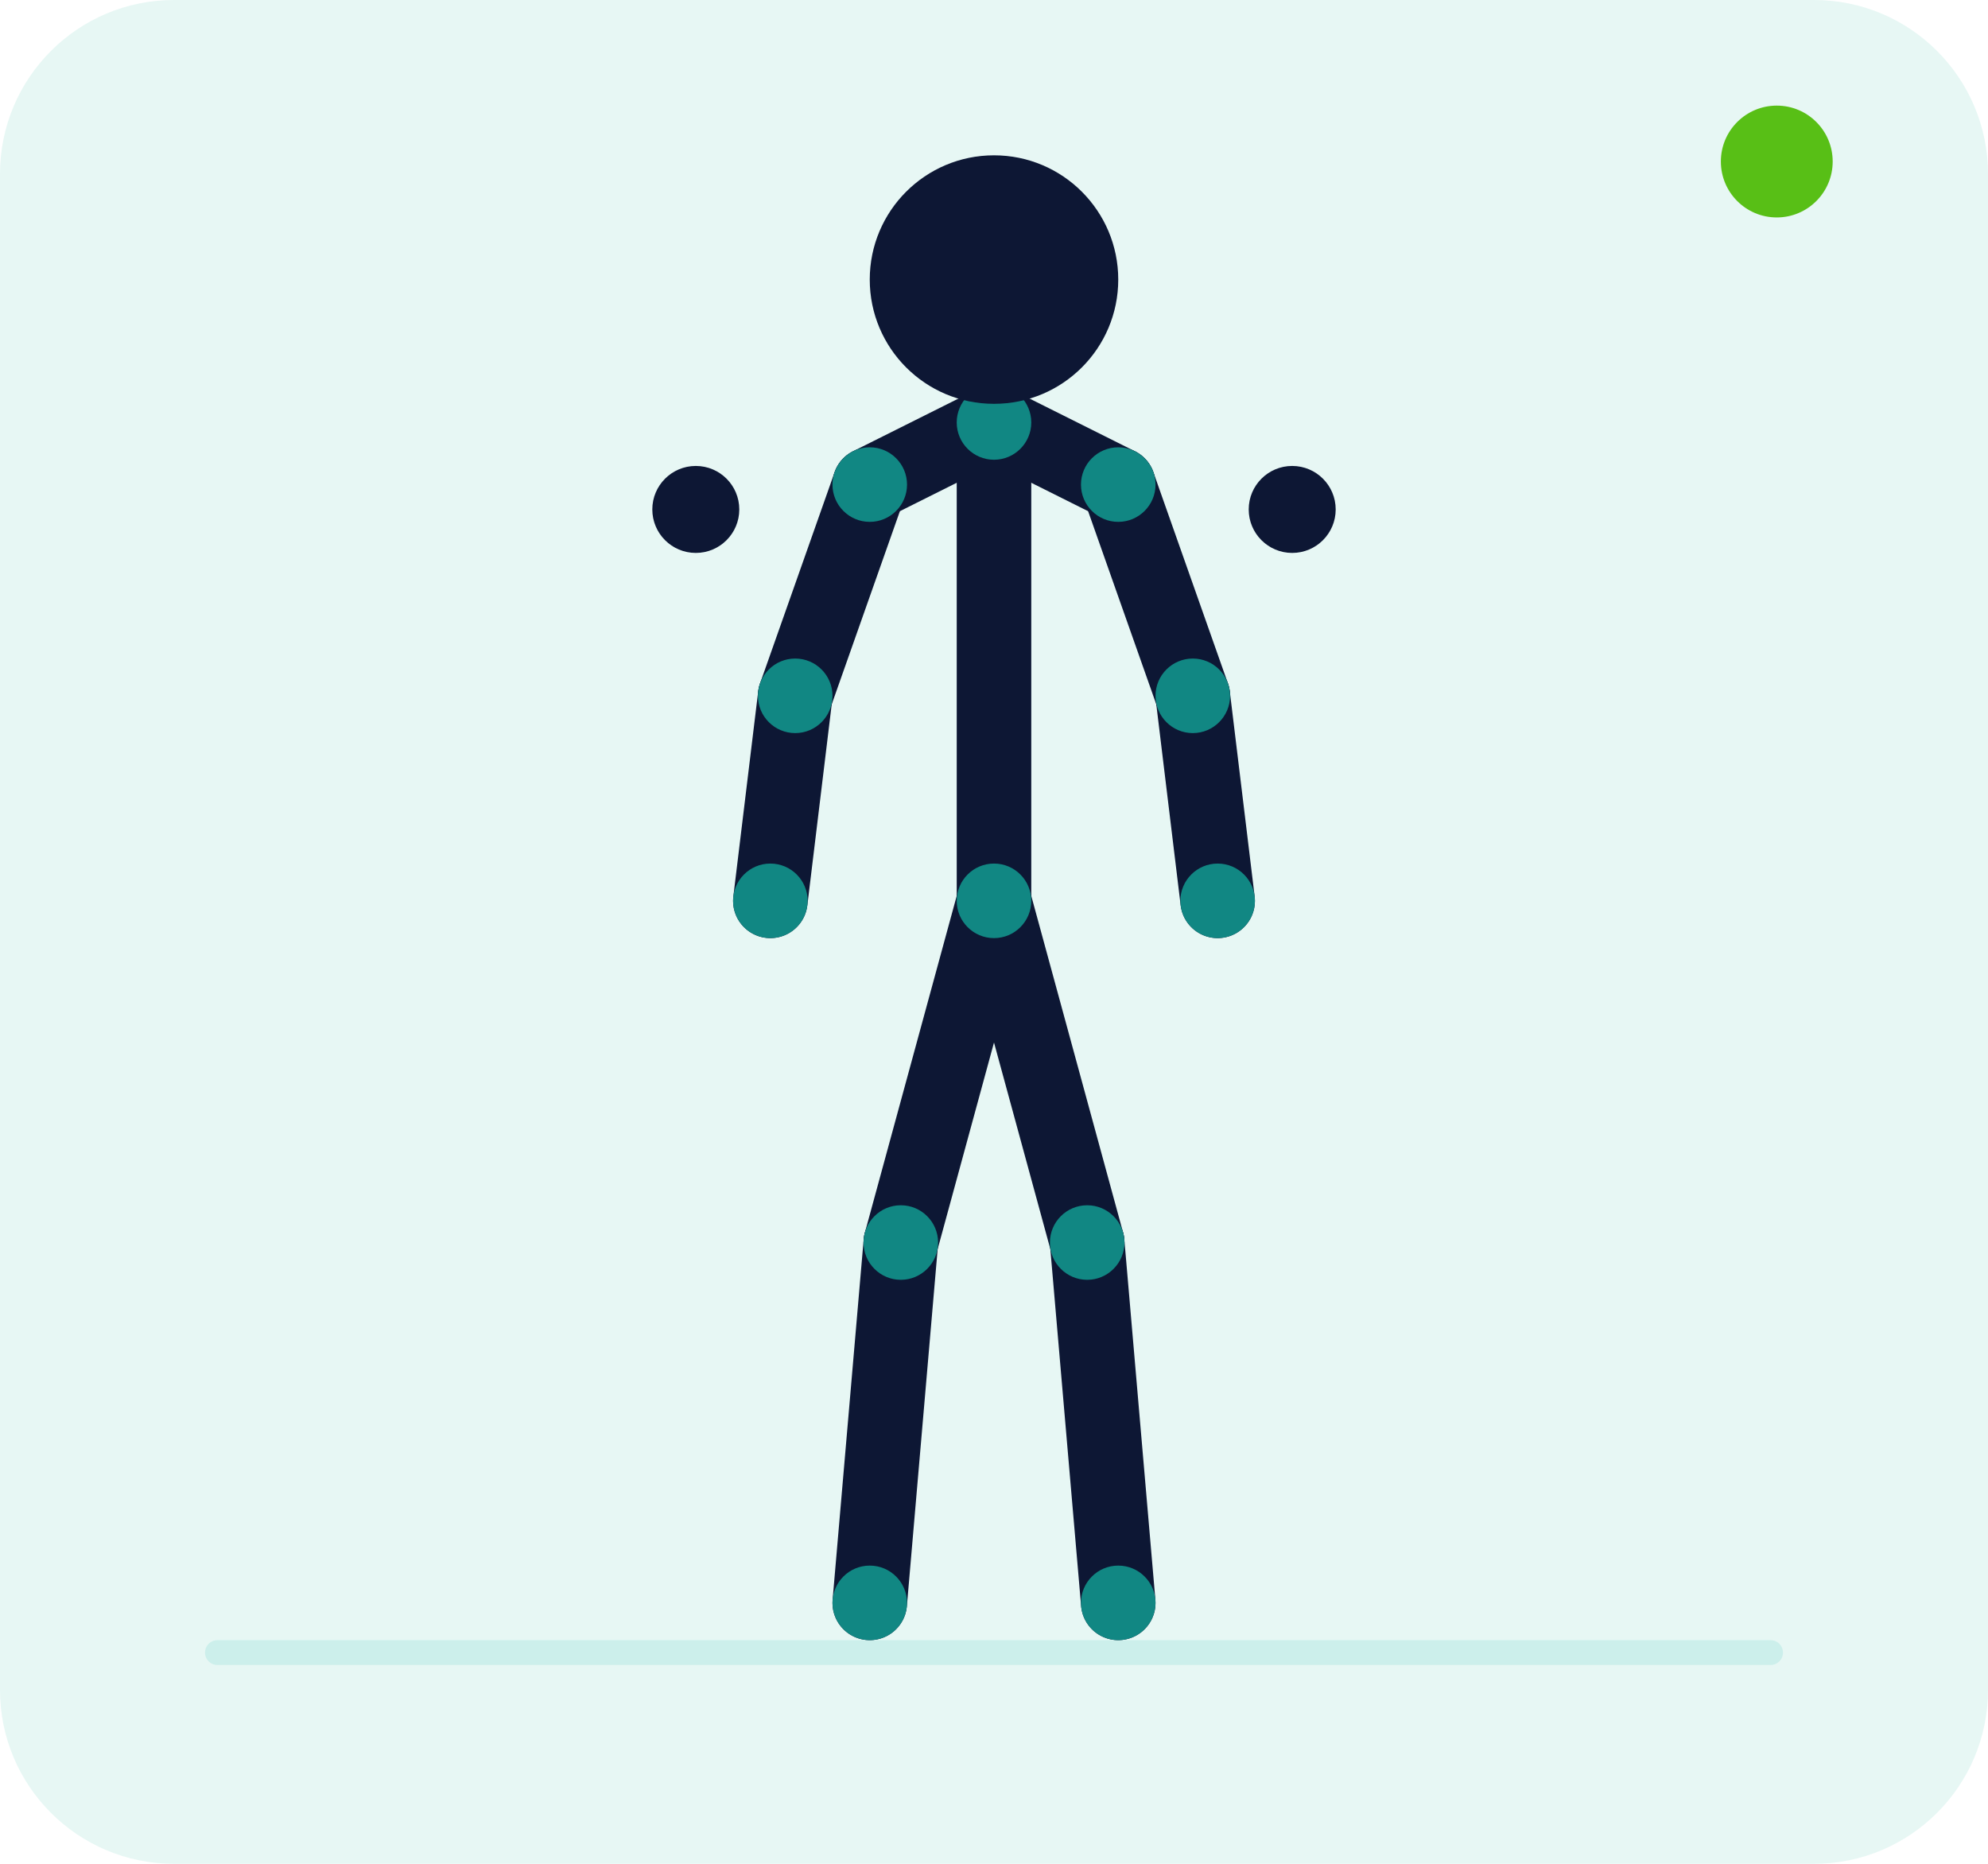
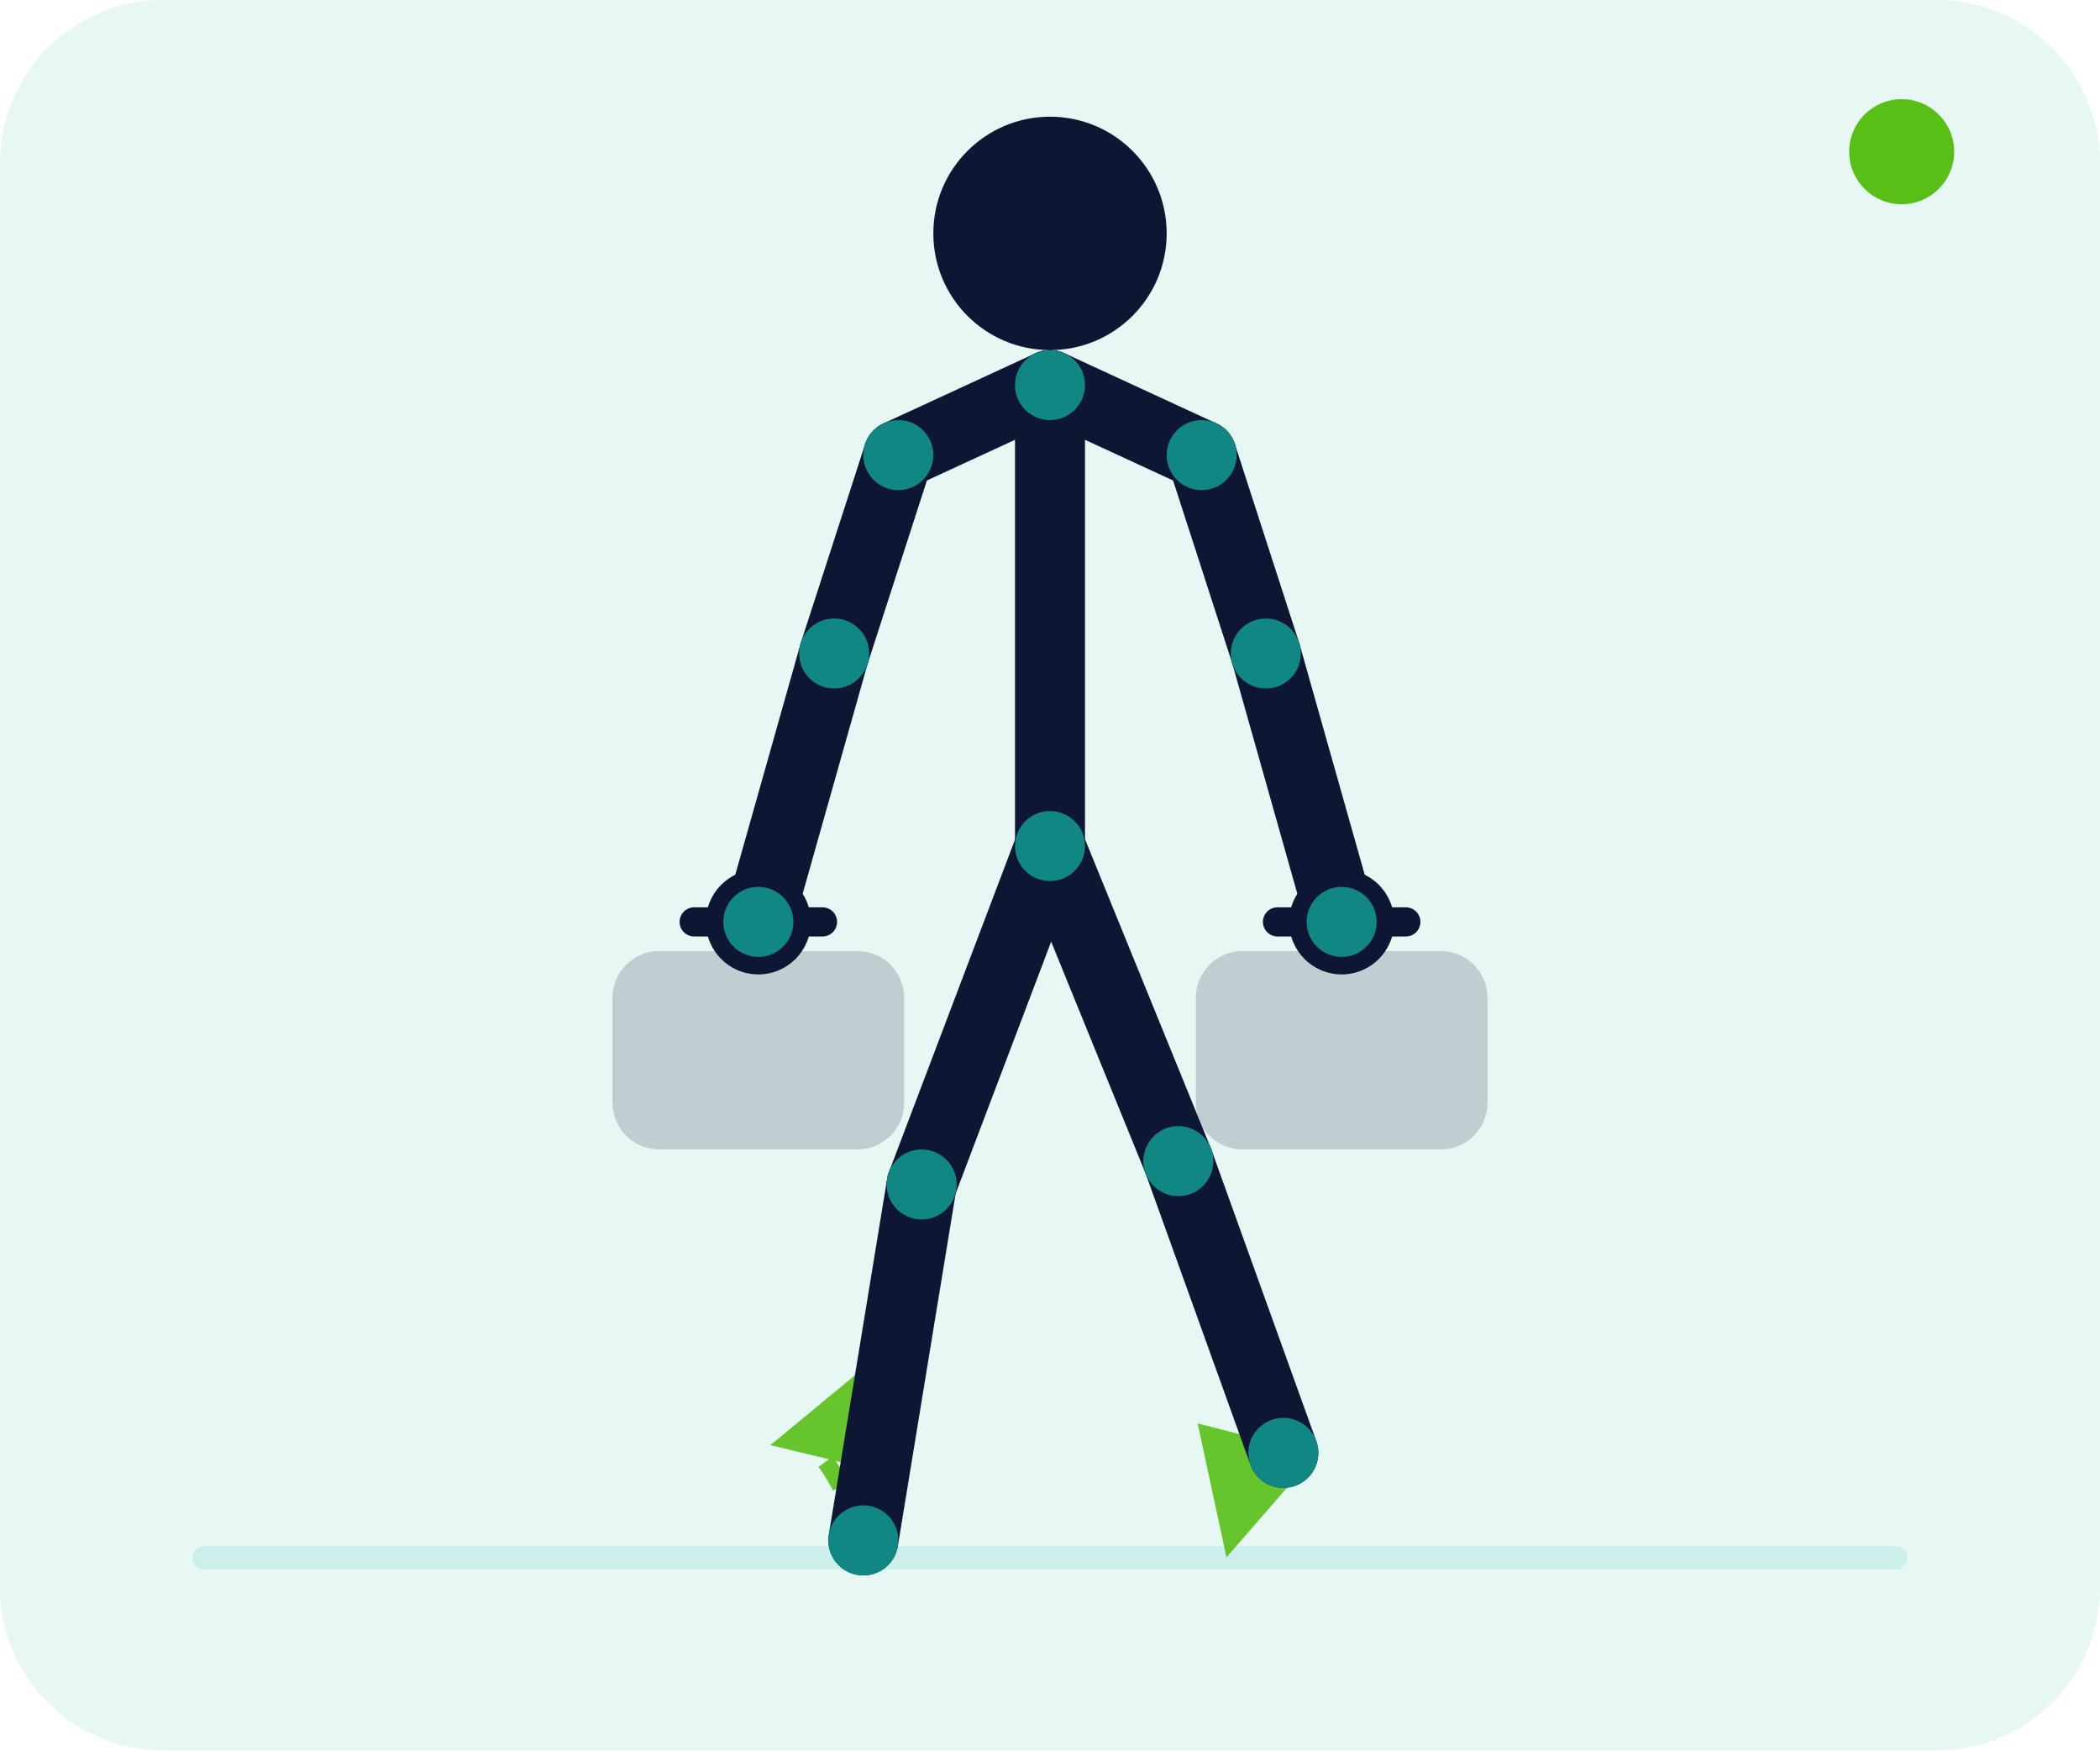
- <svg xmlns="http://www.w3.org/2000/svg" viewBox="0 0 320 300" role="img" aria-labelledby="title desc">
-   <rect width="320" height="300" rx="28" fill="#e7f7f4" />
-   <path d="M35 266h250" stroke="#ccefeb" stroke-width="4" stroke-linecap="round" />
-   <g fill="#0d1734">
-     <circle cx="112" cy="82" r="7" />
-     <circle cx="208" cy="82" r="7" />
-   </g>
+ <svg xmlns="http://www.w3.org/2000/svg" viewBox="0 0 360 300" role="img" aria-labelledby="title desc">
+   <defs>
+     <marker id="arrow" markerWidth="7" markerHeight="7" refX="6" refY="3.5" orient="auto">
+       <path d="M0 0L7 3.5L0 7z" fill="#58bf16" />
+     </marker>
+   </defs>
+   <rect width="360" height="300" rx="28" fill="#e7f7f4" />
+   <path d="M35 267h290" stroke="#ccefeb" stroke-width="4" stroke-linecap="round" />
+   <path d="M148 264 Q141.5 245.5 135 247" fill="none" stroke="#58bf16" stroke-width="3" stroke-dasharray="5 5" marker-end="url(#arrow)" opacity=".9" />
+   <path d="M220 249 Q215.5 246.5 211 264" fill="none" stroke="#58bf16" stroke-width="3" stroke-dasharray="5 5" marker-end="url(#arrow)" opacity=".9" />
+   <circle cx="130" cy="158" r="9" fill="#0d1734">
+     <animate attributeName="cx" values="130;130;130" dur="2.8s" repeatCount="indefinite" keyTimes="0;.5;1" calcMode="spline" keySplines=".4 0 .2 1;.4 0 .2 1" />
+     <animate attributeName="cy" values="158;158;158" dur="2.8s" repeatCount="indefinite" keyTimes="0;.5;1" calcMode="spline" keySplines=".4 0 .2 1;.4 0 .2 1" />
+   </circle>
+   <line x1="119" y1="158" x2="141" y2="158" stroke="#0d1734" stroke-width="5" stroke-linecap="round">
+     <animate attributeName="x1" values="119;119;119" dur="2.8s" repeatCount="indefinite" keyTimes="0;.5;1" calcMode="spline" keySplines=".4 0 .2 1;.4 0 .2 1" />
+     <animate attributeName="y1" values="158;158;158" dur="2.8s" repeatCount="indefinite" keyTimes="0;.5;1" calcMode="spline" keySplines=".4 0 .2 1;.4 0 .2 1" />
+     <animate attributeName="x2" values="141;141;141" dur="2.8s" repeatCount="indefinite" keyTimes="0;.5;1" calcMode="spline" keySplines=".4 0 .2 1;.4 0 .2 1" />
+     <animate attributeName="y2" values="158;158;158" dur="2.8s" repeatCount="indefinite" keyTimes="0;.5;1" calcMode="spline" keySplines=".4 0 .2 1;.4 0 .2 1" />
+   </line>
+   <circle cx="230" cy="158" r="9" fill="#0d1734">
+     <animate attributeName="cx" values="230;230;230" dur="2.8s" repeatCount="indefinite" keyTimes="0;.5;1" calcMode="spline" keySplines=".4 0 .2 1;.4 0 .2 1" />
+     <animate attributeName="cy" values="158;158;158" dur="2.8s" repeatCount="indefinite" keyTimes="0;.5;1" calcMode="spline" keySplines=".4 0 .2 1;.4 0 .2 1" />
+   </circle>
+   <line x1="219" y1="158" x2="241" y2="158" stroke="#0d1734" stroke-width="5" stroke-linecap="round">
+     <animate attributeName="x1" values="219;219;219" dur="2.8s" repeatCount="indefinite" keyTimes="0;.5;1" calcMode="spline" keySplines=".4 0 .2 1;.4 0 .2 1" />
+     <animate attributeName="y1" values="158;158;158" dur="2.8s" repeatCount="indefinite" keyTimes="0;.5;1" calcMode="spline" keySplines=".4 0 .2 1;.4 0 .2 1" />
+     <animate attributeName="x2" values="241;241;241" dur="2.8s" repeatCount="indefinite" keyTimes="0;.5;1" calcMode="spline" keySplines=".4 0 .2 1;.4 0 .2 1" />
+     <animate attributeName="y2" values="158;158;158" dur="2.8s" repeatCount="indefinite" keyTimes="0;.5;1" calcMode="spline" keySplines=".4 0 .2 1;.4 0 .2 1" />
+   </line>
+   <rect x="105" y="163" width="50" height="34" rx="8" fill="#0d1734" opacity=".18" />
+   <rect x="205" y="163" width="50" height="34" rx="8" fill="#0d1734" opacity=".18" />
  <g>
-     <line x1="160" y1="68" x2="140" y2="78" stroke="#0d1734" stroke-width="12" stroke-linecap="round">
-       <animate attributeName="x1" values="160;160;160" dur="2.4s" repeatCount="indefinite" keyTimes="0;.5;1" calcMode="spline" keySplines=".4 0 .2 1;.4 0 .2 1" />
-       <animate attributeName="y1" values="68;68;68" dur="2.4s" repeatCount="indefinite" keyTimes="0;.5;1" calcMode="spline" keySplines=".4 0 .2 1;.4 0 .2 1" />
-       <animate attributeName="x2" values="140;140;140" dur="2.4s" repeatCount="indefinite" keyTimes="0;.5;1" calcMode="spline" keySplines=".4 0 .2 1;.4 0 .2 1" />
-       <animate attributeName="y2" values="78;78;78" dur="2.4s" repeatCount="indefinite" keyTimes="0;.5;1" calcMode="spline" keySplines=".4 0 .2 1;.4 0 .2 1" />
+     <line x1="180" y1="66" x2="154" y2="78" stroke="#0d1734" stroke-width="12" stroke-linecap="round">
+       <animate attributeName="x1" values="180;180;180" dur="2.8s" repeatCount="indefinite" keyTimes="0;.5;1" calcMode="spline" keySplines=".4 0 .2 1;.4 0 .2 1" />
+       <animate attributeName="y1" values="66;66;66" dur="2.8s" repeatCount="indefinite" keyTimes="0;.5;1" calcMode="spline" keySplines=".4 0 .2 1;.4 0 .2 1" />
+       <animate attributeName="x2" values="154;154;154" dur="2.8s" repeatCount="indefinite" keyTimes="0;.5;1" calcMode="spline" keySplines=".4 0 .2 1;.4 0 .2 1" />
+       <animate attributeName="y2" values="78;78;78" dur="2.8s" repeatCount="indefinite" keyTimes="0;.5;1" calcMode="spline" keySplines=".4 0 .2 1;.4 0 .2 1" />
    </line>
-     <line x1="160" y1="68" x2="180" y2="78" stroke="#0d1734" stroke-width="12" stroke-linecap="round">
-       <animate attributeName="x1" values="160;160;160" dur="2.4s" repeatCount="indefinite" keyTimes="0;.5;1" calcMode="spline" keySplines=".4 0 .2 1;.4 0 .2 1" />
-       <animate attributeName="y1" values="68;68;68" dur="2.4s" repeatCount="indefinite" keyTimes="0;.5;1" calcMode="spline" keySplines=".4 0 .2 1;.4 0 .2 1" />
-       <animate attributeName="x2" values="180;180;180" dur="2.4s" repeatCount="indefinite" keyTimes="0;.5;1" calcMode="spline" keySplines=".4 0 .2 1;.4 0 .2 1" />
-       <animate attributeName="y2" values="78;78;78" dur="2.4s" repeatCount="indefinite" keyTimes="0;.5;1" calcMode="spline" keySplines=".4 0 .2 1;.4 0 .2 1" />
+     <line x1="180" y1="66" x2="206" y2="78" stroke="#0d1734" stroke-width="12" stroke-linecap="round">
+       <animate attributeName="x1" values="180;180;180" dur="2.8s" repeatCount="indefinite" keyTimes="0;.5;1" calcMode="spline" keySplines=".4 0 .2 1;.4 0 .2 1" />
+       <animate attributeName="y1" values="66;66;66" dur="2.8s" repeatCount="indefinite" keyTimes="0;.5;1" calcMode="spline" keySplines=".4 0 .2 1;.4 0 .2 1" />
+       <animate attributeName="x2" values="206;206;206" dur="2.8s" repeatCount="indefinite" keyTimes="0;.5;1" calcMode="spline" keySplines=".4 0 .2 1;.4 0 .2 1" />
+       <animate attributeName="y2" values="78;78;78" dur="2.8s" repeatCount="indefinite" keyTimes="0;.5;1" calcMode="spline" keySplines=".4 0 .2 1;.4 0 .2 1" />
    </line>
-     <line x1="160" y1="68" x2="160" y2="145" stroke="#0d1734" stroke-width="12" stroke-linecap="round">
-       <animate attributeName="x1" values="160;160;160" dur="2.4s" repeatCount="indefinite" keyTimes="0;.5;1" calcMode="spline" keySplines=".4 0 .2 1;.4 0 .2 1" />
-       <animate attributeName="y1" values="68;68;68" dur="2.4s" repeatCount="indefinite" keyTimes="0;.5;1" calcMode="spline" keySplines=".4 0 .2 1;.4 0 .2 1" />
-       <animate attributeName="x2" values="160;160;160" dur="2.4s" repeatCount="indefinite" keyTimes="0;.5;1" calcMode="spline" keySplines=".4 0 .2 1;.4 0 .2 1" />
-       <animate attributeName="y2" values="145;145;145" dur="2.4s" repeatCount="indefinite" keyTimes="0;.5;1" calcMode="spline" keySplines=".4 0 .2 1;.4 0 .2 1" />
+     <line x1="180" y1="66" x2="180" y2="145" stroke="#0d1734" stroke-width="12" stroke-linecap="round">
+       <animate attributeName="x1" values="180;180;180" dur="2.8s" repeatCount="indefinite" keyTimes="0;.5;1" calcMode="spline" keySplines=".4 0 .2 1;.4 0 .2 1" />
+       <animate attributeName="y1" values="66;66;66" dur="2.8s" repeatCount="indefinite" keyTimes="0;.5;1" calcMode="spline" keySplines=".4 0 .2 1;.4 0 .2 1" />
+       <animate attributeName="x2" values="180;180;180" dur="2.8s" repeatCount="indefinite" keyTimes="0;.5;1" calcMode="spline" keySplines=".4 0 .2 1;.4 0 .2 1" />
+       <animate attributeName="y2" values="145;145;145" dur="2.8s" repeatCount="indefinite" keyTimes="0;.5;1" calcMode="spline" keySplines=".4 0 .2 1;.4 0 .2 1" />
    </line>
-     <line x1="140" y1="78" x2="128" y2="112" stroke="#0d1734" stroke-width="12" stroke-linecap="round">
-       <animate attributeName="x1" values="140;140;140" dur="2.4s" repeatCount="indefinite" keyTimes="0;.5;1" calcMode="spline" keySplines=".4 0 .2 1;.4 0 .2 1" />
-       <animate attributeName="y1" values="78;78;78" dur="2.4s" repeatCount="indefinite" keyTimes="0;.5;1" calcMode="spline" keySplines=".4 0 .2 1;.4 0 .2 1" />
-       <animate attributeName="x2" values="128;128;128" dur="2.4s" repeatCount="indefinite" keyTimes="0;.5;1" calcMode="spline" keySplines=".4 0 .2 1;.4 0 .2 1" />
-       <animate attributeName="y2" values="112;112;112" dur="2.4s" repeatCount="indefinite" keyTimes="0;.5;1" calcMode="spline" keySplines=".4 0 .2 1;.4 0 .2 1" />
+     <line x1="154" y1="78" x2="143" y2="112" stroke="#0d1734" stroke-width="12" stroke-linecap="round">
+       <animate attributeName="x1" values="154;154;154" dur="2.8s" repeatCount="indefinite" keyTimes="0;.5;1" calcMode="spline" keySplines=".4 0 .2 1;.4 0 .2 1" />
+       <animate attributeName="y1" values="78;78;78" dur="2.8s" repeatCount="indefinite" keyTimes="0;.5;1" calcMode="spline" keySplines=".4 0 .2 1;.4 0 .2 1" />
+       <animate attributeName="x2" values="143;143;143" dur="2.8s" repeatCount="indefinite" keyTimes="0;.5;1" calcMode="spline" keySplines=".4 0 .2 1;.4 0 .2 1" />
+       <animate attributeName="y2" values="112;112;112" dur="2.8s" repeatCount="indefinite" keyTimes="0;.5;1" calcMode="spline" keySplines=".4 0 .2 1;.4 0 .2 1" />
    </line>
-     <line x1="128" y1="112" x2="124" y2="145" stroke="#0d1734" stroke-width="12" stroke-linecap="round">
-       <animate attributeName="x1" values="128;128;128" dur="2.4s" repeatCount="indefinite" keyTimes="0;.5;1" calcMode="spline" keySplines=".4 0 .2 1;.4 0 .2 1" />
-       <animate attributeName="y1" values="112;112;112" dur="2.4s" repeatCount="indefinite" keyTimes="0;.5;1" calcMode="spline" keySplines=".4 0 .2 1;.4 0 .2 1" />
-       <animate attributeName="x2" values="124;124;124" dur="2.4s" repeatCount="indefinite" keyTimes="0;.5;1" calcMode="spline" keySplines=".4 0 .2 1;.4 0 .2 1" />
-       <animate attributeName="y2" values="145;145;145" dur="2.4s" repeatCount="indefinite" keyTimes="0;.5;1" calcMode="spline" keySplines=".4 0 .2 1;.4 0 .2 1" />
+     <line x1="143" y1="112" x2="130" y2="158" stroke="#0d1734" stroke-width="12" stroke-linecap="round">
+       <animate attributeName="x1" values="143;143;143" dur="2.8s" repeatCount="indefinite" keyTimes="0;.5;1" calcMode="spline" keySplines=".4 0 .2 1;.4 0 .2 1" />
+       <animate attributeName="y1" values="112;112;112" dur="2.8s" repeatCount="indefinite" keyTimes="0;.5;1" calcMode="spline" keySplines=".4 0 .2 1;.4 0 .2 1" />
+       <animate attributeName="x2" values="130;130;130" dur="2.8s" repeatCount="indefinite" keyTimes="0;.5;1" calcMode="spline" keySplines=".4 0 .2 1;.4 0 .2 1" />
+       <animate attributeName="y2" values="158;158;158" dur="2.8s" repeatCount="indefinite" keyTimes="0;.5;1" calcMode="spline" keySplines=".4 0 .2 1;.4 0 .2 1" />
    </line>
-     <line x1="180" y1="78" x2="192" y2="112" stroke="#0d1734" stroke-width="12" stroke-linecap="round">
-       <animate attributeName="x1" values="180;180;180" dur="2.4s" repeatCount="indefinite" keyTimes="0;.5;1" calcMode="spline" keySplines=".4 0 .2 1;.4 0 .2 1" />
-       <animate attributeName="y1" values="78;78;78" dur="2.4s" repeatCount="indefinite" keyTimes="0;.5;1" calcMode="spline" keySplines=".4 0 .2 1;.4 0 .2 1" />
-       <animate attributeName="x2" values="192;192;192" dur="2.4s" repeatCount="indefinite" keyTimes="0;.5;1" calcMode="spline" keySplines=".4 0 .2 1;.4 0 .2 1" />
-       <animate attributeName="y2" values="112;112;112" dur="2.4s" repeatCount="indefinite" keyTimes="0;.5;1" calcMode="spline" keySplines=".4 0 .2 1;.4 0 .2 1" />
+     <line x1="206" y1="78" x2="217" y2="112" stroke="#0d1734" stroke-width="12" stroke-linecap="round">
+       <animate attributeName="x1" values="206;206;206" dur="2.8s" repeatCount="indefinite" keyTimes="0;.5;1" calcMode="spline" keySplines=".4 0 .2 1;.4 0 .2 1" />
+       <animate attributeName="y1" values="78;78;78" dur="2.8s" repeatCount="indefinite" keyTimes="0;.5;1" calcMode="spline" keySplines=".4 0 .2 1;.4 0 .2 1" />
+       <animate attributeName="x2" values="217;217;217" dur="2.8s" repeatCount="indefinite" keyTimes="0;.5;1" calcMode="spline" keySplines=".4 0 .2 1;.4 0 .2 1" />
+       <animate attributeName="y2" values="112;112;112" dur="2.8s" repeatCount="indefinite" keyTimes="0;.5;1" calcMode="spline" keySplines=".4 0 .2 1;.4 0 .2 1" />
    </line>
-     <line x1="192" y1="112" x2="196" y2="145" stroke="#0d1734" stroke-width="12" stroke-linecap="round">
-       <animate attributeName="x1" values="192;192;192" dur="2.4s" repeatCount="indefinite" keyTimes="0;.5;1" calcMode="spline" keySplines=".4 0 .2 1;.4 0 .2 1" />
-       <animate attributeName="y1" values="112;112;112" dur="2.4s" repeatCount="indefinite" keyTimes="0;.5;1" calcMode="spline" keySplines=".4 0 .2 1;.4 0 .2 1" />
-       <animate attributeName="x2" values="196;196;196" dur="2.4s" repeatCount="indefinite" keyTimes="0;.5;1" calcMode="spline" keySplines=".4 0 .2 1;.4 0 .2 1" />
-       <animate attributeName="y2" values="145;145;145" dur="2.4s" repeatCount="indefinite" keyTimes="0;.5;1" calcMode="spline" keySplines=".4 0 .2 1;.4 0 .2 1" />
+     <line x1="217" y1="112" x2="230" y2="158" stroke="#0d1734" stroke-width="12" stroke-linecap="round">
+       <animate attributeName="x1" values="217;217;217" dur="2.8s" repeatCount="indefinite" keyTimes="0;.5;1" calcMode="spline" keySplines=".4 0 .2 1;.4 0 .2 1" />
+       <animate attributeName="y1" values="112;112;112" dur="2.8s" repeatCount="indefinite" keyTimes="0;.5;1" calcMode="spline" keySplines=".4 0 .2 1;.4 0 .2 1" />
+       <animate attributeName="x2" values="230;230;230" dur="2.8s" repeatCount="indefinite" keyTimes="0;.5;1" calcMode="spline" keySplines=".4 0 .2 1;.4 0 .2 1" />
+       <animate attributeName="y2" values="158;158;158" dur="2.8s" repeatCount="indefinite" keyTimes="0;.5;1" calcMode="spline" keySplines=".4 0 .2 1;.4 0 .2 1" />
    </line>
-     <line x1="160" y1="145" x2="145" y2="200" stroke="#0d1734" stroke-width="12" stroke-linecap="round">
-       <animate attributeName="x1" values="160;160;160" dur="2.4s" repeatCount="indefinite" keyTimes="0;.5;1" calcMode="spline" keySplines=".4 0 .2 1;.4 0 .2 1" />
-       <animate attributeName="y1" values="145;145;145" dur="2.4s" repeatCount="indefinite" keyTimes="0;.5;1" calcMode="spline" keySplines=".4 0 .2 1;.4 0 .2 1" />
-       <animate attributeName="x2" values="145;150;145" dur="2.4s" repeatCount="indefinite" keyTimes="0;.5;1" calcMode="spline" keySplines=".4 0 .2 1;.4 0 .2 1" />
-       <animate attributeName="y2" values="200;200;200" dur="2.4s" repeatCount="indefinite" keyTimes="0;.5;1" calcMode="spline" keySplines=".4 0 .2 1;.4 0 .2 1" />
+     <line x1="180" y1="145" x2="158" y2="203" stroke="#0d1734" stroke-width="12" stroke-linecap="round">
+       <animate attributeName="x1" values="180;180;180" dur="2.8s" repeatCount="indefinite" keyTimes="0;.5;1" calcMode="spline" keySplines=".4 0 .2 1;.4 0 .2 1" />
+       <animate attributeName="y1" values="145;145;145" dur="2.8s" repeatCount="indefinite" keyTimes="0;.5;1" calcMode="spline" keySplines=".4 0 .2 1;.4 0 .2 1" />
+       <animate attributeName="x2" values="158;153;158" dur="2.8s" repeatCount="indefinite" keyTimes="0;.5;1" calcMode="spline" keySplines=".4 0 .2 1;.4 0 .2 1" />
+       <animate attributeName="y2" values="203;197;203" dur="2.8s" repeatCount="indefinite" keyTimes="0;.5;1" calcMode="spline" keySplines=".4 0 .2 1;.4 0 .2 1" />
    </line>
-     <line x1="145" y1="200" x2="140" y2="258" stroke="#0d1734" stroke-width="12" stroke-linecap="round">
-       <animate attributeName="x1" values="145;150;145" dur="2.4s" repeatCount="indefinite" keyTimes="0;.5;1" calcMode="spline" keySplines=".4 0 .2 1;.4 0 .2 1" />
-       <animate attributeName="y1" values="200;200;200" dur="2.4s" repeatCount="indefinite" keyTimes="0;.5;1" calcMode="spline" keySplines=".4 0 .2 1;.4 0 .2 1" />
-       <animate attributeName="x2" values="140;165;140" dur="2.4s" repeatCount="indefinite" keyTimes="0;.5;1" calcMode="spline" keySplines=".4 0 .2 1;.4 0 .2 1" />
-       <animate attributeName="y2" values="258;255;258" dur="2.4s" repeatCount="indefinite" keyTimes="0;.5;1" calcMode="spline" keySplines=".4 0 .2 1;.4 0 .2 1" />
+     <line x1="158" y1="203" x2="148" y2="264" stroke="#0d1734" stroke-width="12" stroke-linecap="round">
+       <animate attributeName="x1" values="158;153;158" dur="2.8s" repeatCount="indefinite" keyTimes="0;.5;1" calcMode="spline" keySplines=".4 0 .2 1;.4 0 .2 1" />
+       <animate attributeName="y1" values="203;197;203" dur="2.8s" repeatCount="indefinite" keyTimes="0;.5;1" calcMode="spline" keySplines=".4 0 .2 1;.4 0 .2 1" />
+       <animate attributeName="x2" values="148;135;148" dur="2.8s" repeatCount="indefinite" keyTimes="0;.5;1" calcMode="spline" keySplines=".4 0 .2 1;.4 0 .2 1" />
+       <animate attributeName="y2" values="264;247;264" dur="2.8s" repeatCount="indefinite" keyTimes="0;.5;1" calcMode="spline" keySplines=".4 0 .2 1;.4 0 .2 1" />
    </line>
-     <line x1="160" y1="145" x2="175" y2="200" stroke="#0d1734" stroke-width="12" stroke-linecap="round">
-       <animate attributeName="x1" values="160;160;160" dur="2.4s" repeatCount="indefinite" keyTimes="0;.5;1" calcMode="spline" keySplines=".4 0 .2 1;.4 0 .2 1" />
-       <animate attributeName="y1" values="145;145;145" dur="2.4s" repeatCount="indefinite" keyTimes="0;.5;1" calcMode="spline" keySplines=".4 0 .2 1;.4 0 .2 1" />
-       <animate attributeName="x2" values="175;180;175" dur="2.4s" repeatCount="indefinite" keyTimes="0;.5;1" calcMode="spline" keySplines=".4 0 .2 1;.4 0 .2 1" />
-       <animate attributeName="y2" values="200;195;200" dur="2.4s" repeatCount="indefinite" keyTimes="0;.5;1" calcMode="spline" keySplines=".4 0 .2 1;.4 0 .2 1" />
+     <line x1="180" y1="145" x2="202" y2="199" stroke="#0d1734" stroke-width="12" stroke-linecap="round">
+       <animate attributeName="x1" values="180;180;180" dur="2.8s" repeatCount="indefinite" keyTimes="0;.5;1" calcMode="spline" keySplines=".4 0 .2 1;.4 0 .2 1" />
+       <animate attributeName="y1" values="145;145;145" dur="2.8s" repeatCount="indefinite" keyTimes="0;.5;1" calcMode="spline" keySplines=".4 0 .2 1;.4 0 .2 1" />
+       <animate attributeName="x2" values="202;204;202" dur="2.8s" repeatCount="indefinite" keyTimes="0;.5;1" calcMode="spline" keySplines=".4 0 .2 1;.4 0 .2 1" />
+       <animate attributeName="y2" values="199;207;199" dur="2.8s" repeatCount="indefinite" keyTimes="0;.5;1" calcMode="spline" keySplines=".4 0 .2 1;.4 0 .2 1" />
    </line>
-     <line x1="175" y1="200" x2="180" y2="258" stroke="#0d1734" stroke-width="12" stroke-linecap="round">
-       <animate attributeName="x1" values="175;180;175" dur="2.4s" repeatCount="indefinite" keyTimes="0;.5;1" calcMode="spline" keySplines=".4 0 .2 1;.4 0 .2 1" />
-       <animate attributeName="y1" values="200;195;200" dur="2.4s" repeatCount="indefinite" keyTimes="0;.5;1" calcMode="spline" keySplines=".4 0 .2 1;.4 0 .2 1" />
-       <animate attributeName="x2" values="180;195;180" dur="2.4s" repeatCount="indefinite" keyTimes="0;.5;1" calcMode="spline" keySplines=".4 0 .2 1;.4 0 .2 1" />
-       <animate attributeName="y2" values="258;245;258" dur="2.4s" repeatCount="indefinite" keyTimes="0;.5;1" calcMode="spline" keySplines=".4 0 .2 1;.4 0 .2 1" />
+     <line x1="202" y1="199" x2="220" y2="249" stroke="#0d1734" stroke-width="12" stroke-linecap="round">
+       <animate attributeName="x1" values="202;204;202" dur="2.8s" repeatCount="indefinite" keyTimes="0;.5;1" calcMode="spline" keySplines=".4 0 .2 1;.4 0 .2 1" />
+       <animate attributeName="y1" values="199;207;199" dur="2.8s" repeatCount="indefinite" keyTimes="0;.5;1" calcMode="spline" keySplines=".4 0 .2 1;.4 0 .2 1" />
+       <animate attributeName="x2" values="220;211;220" dur="2.8s" repeatCount="indefinite" keyTimes="0;.5;1" calcMode="spline" keySplines=".4 0 .2 1;.4 0 .2 1" />
+       <animate attributeName="y2" values="249;264;249" dur="2.8s" repeatCount="indefinite" keyTimes="0;.5;1" calcMode="spline" keySplines=".4 0 .2 1;.4 0 .2 1" />
    </line>
-     <circle cx="160" cy="68" r="6" fill="#118783">
-       <animate attributeName="cx" values="160;160;160" dur="2.4s" repeatCount="indefinite" keyTimes="0;.5;1" calcMode="spline" keySplines=".4 0 .2 1;.4 0 .2 1" />
-       <animate attributeName="cy" values="68;68;68" dur="2.4s" repeatCount="indefinite" keyTimes="0;.5;1" calcMode="spline" keySplines=".4 0 .2 1;.4 0 .2 1" />
+     <circle cx="180" cy="66" r="6" fill="#118783">
+       <animate attributeName="cx" values="180;180;180" dur="2.8s" repeatCount="indefinite" keyTimes="0;.5;1" calcMode="spline" keySplines=".4 0 .2 1;.4 0 .2 1" />
+       <animate attributeName="cy" values="66;66;66" dur="2.8s" repeatCount="indefinite" keyTimes="0;.5;1" calcMode="spline" keySplines=".4 0 .2 1;.4 0 .2 1" />
    </circle>
-     <circle cx="160" cy="145" r="6" fill="#118783">
-       <animate attributeName="cx" values="160;160;160" dur="2.4s" repeatCount="indefinite" keyTimes="0;.5;1" calcMode="spline" keySplines=".4 0 .2 1;.4 0 .2 1" />
-       <animate attributeName="cy" values="145;145;145" dur="2.4s" repeatCount="indefinite" keyTimes="0;.5;1" calcMode="spline" keySplines=".4 0 .2 1;.4 0 .2 1" />
+     <circle cx="180" cy="145" r="6" fill="#118783">
+       <animate attributeName="cx" values="180;180;180" dur="2.8s" repeatCount="indefinite" keyTimes="0;.5;1" calcMode="spline" keySplines=".4 0 .2 1;.4 0 .2 1" />
+       <animate attributeName="cy" values="145;145;145" dur="2.8s" repeatCount="indefinite" keyTimes="0;.5;1" calcMode="spline" keySplines=".4 0 .2 1;.4 0 .2 1" />
    </circle>
-     <circle cx="140" cy="78" r="6" fill="#118783">
-       <animate attributeName="cx" values="140;140;140" dur="2.4s" repeatCount="indefinite" keyTimes="0;.5;1" calcMode="spline" keySplines=".4 0 .2 1;.4 0 .2 1" />
-       <animate attributeName="cy" values="78;78;78" dur="2.4s" repeatCount="indefinite" keyTimes="0;.5;1" calcMode="spline" keySplines=".4 0 .2 1;.4 0 .2 1" />
+     <circle cx="154" cy="78" r="6" fill="#118783">
+       <animate attributeName="cx" values="154;154;154" dur="2.8s" repeatCount="indefinite" keyTimes="0;.5;1" calcMode="spline" keySplines=".4 0 .2 1;.4 0 .2 1" />
+       <animate attributeName="cy" values="78;78;78" dur="2.8s" repeatCount="indefinite" keyTimes="0;.5;1" calcMode="spline" keySplines=".4 0 .2 1;.4 0 .2 1" />
    </circle>
-     <circle cx="180" cy="78" r="6" fill="#118783">
-       <animate attributeName="cx" values="180;180;180" dur="2.4s" repeatCount="indefinite" keyTimes="0;.5;1" calcMode="spline" keySplines=".4 0 .2 1;.4 0 .2 1" />
-       <animate attributeName="cy" values="78;78;78" dur="2.4s" repeatCount="indefinite" keyTimes="0;.5;1" calcMode="spline" keySplines=".4 0 .2 1;.4 0 .2 1" />
+     <circle cx="206" cy="78" r="6" fill="#118783">
+       <animate attributeName="cx" values="206;206;206" dur="2.8s" repeatCount="indefinite" keyTimes="0;.5;1" calcMode="spline" keySplines=".4 0 .2 1;.4 0 .2 1" />
+       <animate attributeName="cy" values="78;78;78" dur="2.8s" repeatCount="indefinite" keyTimes="0;.5;1" calcMode="spline" keySplines=".4 0 .2 1;.4 0 .2 1" />
    </circle>
-     <circle cx="128" cy="112" r="6" fill="#118783">
-       <animate attributeName="cx" values="128;128;128" dur="2.4s" repeatCount="indefinite" keyTimes="0;.5;1" calcMode="spline" keySplines=".4 0 .2 1;.4 0 .2 1" />
-       <animate attributeName="cy" values="112;112;112" dur="2.4s" repeatCount="indefinite" keyTimes="0;.5;1" calcMode="spline" keySplines=".4 0 .2 1;.4 0 .2 1" />
+     <circle cx="143" cy="112" r="6" fill="#118783">
+       <animate attributeName="cx" values="143;143;143" dur="2.8s" repeatCount="indefinite" keyTimes="0;.5;1" calcMode="spline" keySplines=".4 0 .2 1;.4 0 .2 1" />
+       <animate attributeName="cy" values="112;112;112" dur="2.8s" repeatCount="indefinite" keyTimes="0;.5;1" calcMode="spline" keySplines=".4 0 .2 1;.4 0 .2 1" />
    </circle>
-     <circle cx="192" cy="112" r="6" fill="#118783">
-       <animate attributeName="cx" values="192;192;192" dur="2.4s" repeatCount="indefinite" keyTimes="0;.5;1" calcMode="spline" keySplines=".4 0 .2 1;.4 0 .2 1" />
-       <animate attributeName="cy" values="112;112;112" dur="2.4s" repeatCount="indefinite" keyTimes="0;.5;1" calcMode="spline" keySplines=".4 0 .2 1;.4 0 .2 1" />
+     <circle cx="217" cy="112" r="6" fill="#118783">
+       <animate attributeName="cx" values="217;217;217" dur="2.8s" repeatCount="indefinite" keyTimes="0;.5;1" calcMode="spline" keySplines=".4 0 .2 1;.4 0 .2 1" />
+       <animate attributeName="cy" values="112;112;112" dur="2.8s" repeatCount="indefinite" keyTimes="0;.5;1" calcMode="spline" keySplines=".4 0 .2 1;.4 0 .2 1" />
    </circle>
-     <circle cx="124" cy="145" r="6" fill="#118783">
-       <animate attributeName="cx" values="124;124;124" dur="2.4s" repeatCount="indefinite" keyTimes="0;.5;1" calcMode="spline" keySplines=".4 0 .2 1;.4 0 .2 1" />
-       <animate attributeName="cy" values="145;145;145" dur="2.4s" repeatCount="indefinite" keyTimes="0;.5;1" calcMode="spline" keySplines=".4 0 .2 1;.4 0 .2 1" />
+     <circle cx="130" cy="158" r="6" fill="#118783">
+       <animate attributeName="cx" values="130;130;130" dur="2.8s" repeatCount="indefinite" keyTimes="0;.5;1" calcMode="spline" keySplines=".4 0 .2 1;.4 0 .2 1" />
+       <animate attributeName="cy" values="158;158;158" dur="2.8s" repeatCount="indefinite" keyTimes="0;.5;1" calcMode="spline" keySplines=".4 0 .2 1;.4 0 .2 1" />
    </circle>
-     <circle cx="196" cy="145" r="6" fill="#118783">
-       <animate attributeName="cx" values="196;196;196" dur="2.4s" repeatCount="indefinite" keyTimes="0;.5;1" calcMode="spline" keySplines=".4 0 .2 1;.4 0 .2 1" />
-       <animate attributeName="cy" values="145;145;145" dur="2.4s" repeatCount="indefinite" keyTimes="0;.5;1" calcMode="spline" keySplines=".4 0 .2 1;.4 0 .2 1" />
+     <circle cx="230" cy="158" r="6" fill="#118783">
+       <animate attributeName="cx" values="230;230;230" dur="2.8s" repeatCount="indefinite" keyTimes="0;.5;1" calcMode="spline" keySplines=".4 0 .2 1;.4 0 .2 1" />
+       <animate attributeName="cy" values="158;158;158" dur="2.8s" repeatCount="indefinite" keyTimes="0;.5;1" calcMode="spline" keySplines=".4 0 .2 1;.4 0 .2 1" />
    </circle>
-     <circle cx="145" cy="200" r="6" fill="#118783">
-       <animate attributeName="cx" values="145;150;145" dur="2.4s" repeatCount="indefinite" keyTimes="0;.5;1" calcMode="spline" keySplines=".4 0 .2 1;.4 0 .2 1" />
-       <animate attributeName="cy" values="200;200;200" dur="2.4s" repeatCount="indefinite" keyTimes="0;.5;1" calcMode="spline" keySplines=".4 0 .2 1;.4 0 .2 1" />
+     <circle cx="158" cy="203" r="6" fill="#118783">
+       <animate attributeName="cx" values="158;153;158" dur="2.8s" repeatCount="indefinite" keyTimes="0;.5;1" calcMode="spline" keySplines=".4 0 .2 1;.4 0 .2 1" />
+       <animate attributeName="cy" values="203;197;203" dur="2.8s" repeatCount="indefinite" keyTimes="0;.5;1" calcMode="spline" keySplines=".4 0 .2 1;.4 0 .2 1" />
    </circle>
-     <circle cx="175" cy="200" r="6" fill="#118783">
-       <animate attributeName="cx" values="175;180;175" dur="2.4s" repeatCount="indefinite" keyTimes="0;.5;1" calcMode="spline" keySplines=".4 0 .2 1;.4 0 .2 1" />
-       <animate attributeName="cy" values="200;195;200" dur="2.4s" repeatCount="indefinite" keyTimes="0;.5;1" calcMode="spline" keySplines=".4 0 .2 1;.4 0 .2 1" />
+     <circle cx="202" cy="199" r="6" fill="#118783">
+       <animate attributeName="cx" values="202;204;202" dur="2.8s" repeatCount="indefinite" keyTimes="0;.5;1" calcMode="spline" keySplines=".4 0 .2 1;.4 0 .2 1" />
+       <animate attributeName="cy" values="199;207;199" dur="2.8s" repeatCount="indefinite" keyTimes="0;.5;1" calcMode="spline" keySplines=".4 0 .2 1;.4 0 .2 1" />
    </circle>
-     <circle cx="140" cy="258" r="6" fill="#118783">
-       <animate attributeName="cx" values="140;165;140" dur="2.4s" repeatCount="indefinite" keyTimes="0;.5;1" calcMode="spline" keySplines=".4 0 .2 1;.4 0 .2 1" />
-       <animate attributeName="cy" values="258;255;258" dur="2.4s" repeatCount="indefinite" keyTimes="0;.5;1" calcMode="spline" keySplines=".4 0 .2 1;.4 0 .2 1" />
+     <circle cx="148" cy="264" r="6" fill="#118783">
+       <animate attributeName="cx" values="148;135;148" dur="2.8s" repeatCount="indefinite" keyTimes="0;.5;1" calcMode="spline" keySplines=".4 0 .2 1;.4 0 .2 1" />
+       <animate attributeName="cy" values="264;247;264" dur="2.8s" repeatCount="indefinite" keyTimes="0;.5;1" calcMode="spline" keySplines=".4 0 .2 1;.4 0 .2 1" />
    </circle>
-     <circle cx="180" cy="258" r="6" fill="#118783">
-       <animate attributeName="cx" values="180;195;180" dur="2.4s" repeatCount="indefinite" keyTimes="0;.5;1" calcMode="spline" keySplines=".4 0 .2 1;.4 0 .2 1" />
-       <animate attributeName="cy" values="258;245;258" dur="2.4s" repeatCount="indefinite" keyTimes="0;.5;1" calcMode="spline" keySplines=".4 0 .2 1;.4 0 .2 1" />
+     <circle cx="220" cy="249" r="6" fill="#118783">
+       <animate attributeName="cx" values="220;211;220" dur="2.8s" repeatCount="indefinite" keyTimes="0;.5;1" calcMode="spline" keySplines=".4 0 .2 1;.4 0 .2 1" />
+       <animate attributeName="cy" values="249;264;249" dur="2.8s" repeatCount="indefinite" keyTimes="0;.5;1" calcMode="spline" keySplines=".4 0 .2 1;.4 0 .2 1" />
    </circle>
-     <circle cx="160" cy="45" r="20" fill="#0d1734">
-       <animate attributeName="cx" values="160;160;160" dur="2.4s" repeatCount="indefinite" keyTimes="0;.5;1" calcMode="spline" keySplines=".4 0 .2 1;.4 0 .2 1" />
-       <animate attributeName="cy" values="45;45;45" dur="2.4s" repeatCount="indefinite" keyTimes="0;.5;1" calcMode="spline" keySplines=".4 0 .2 1;.4 0 .2 1" />
+     <circle cx="180" cy="40" r="20" fill="#0d1734">
+       <animate attributeName="cx" values="180;180;180" dur="2.8s" repeatCount="indefinite" keyTimes="0;.5;1" calcMode="spline" keySplines=".4 0 .2 1;.4 0 .2 1" />
+       <animate attributeName="cy" values="40;40;40" dur="2.8s" repeatCount="indefinite" keyTimes="0;.5;1" calcMode="spline" keySplines=".4 0 .2 1;.4 0 .2 1" />
    </circle>
  </g>
-   <circle cx="286" cy="26" r="9" fill="#58bf16">
-     <animate attributeName="opacity" values=".35;1;.35" dur="2.4s" repeatCount="indefinite" />
+   <circle cx="326" cy="26" r="9" fill="#58bf16">
+     <animate attributeName="opacity" values=".35;1;.35" dur="2.8s" repeatCount="indefinite" />
  </circle>
</svg>
